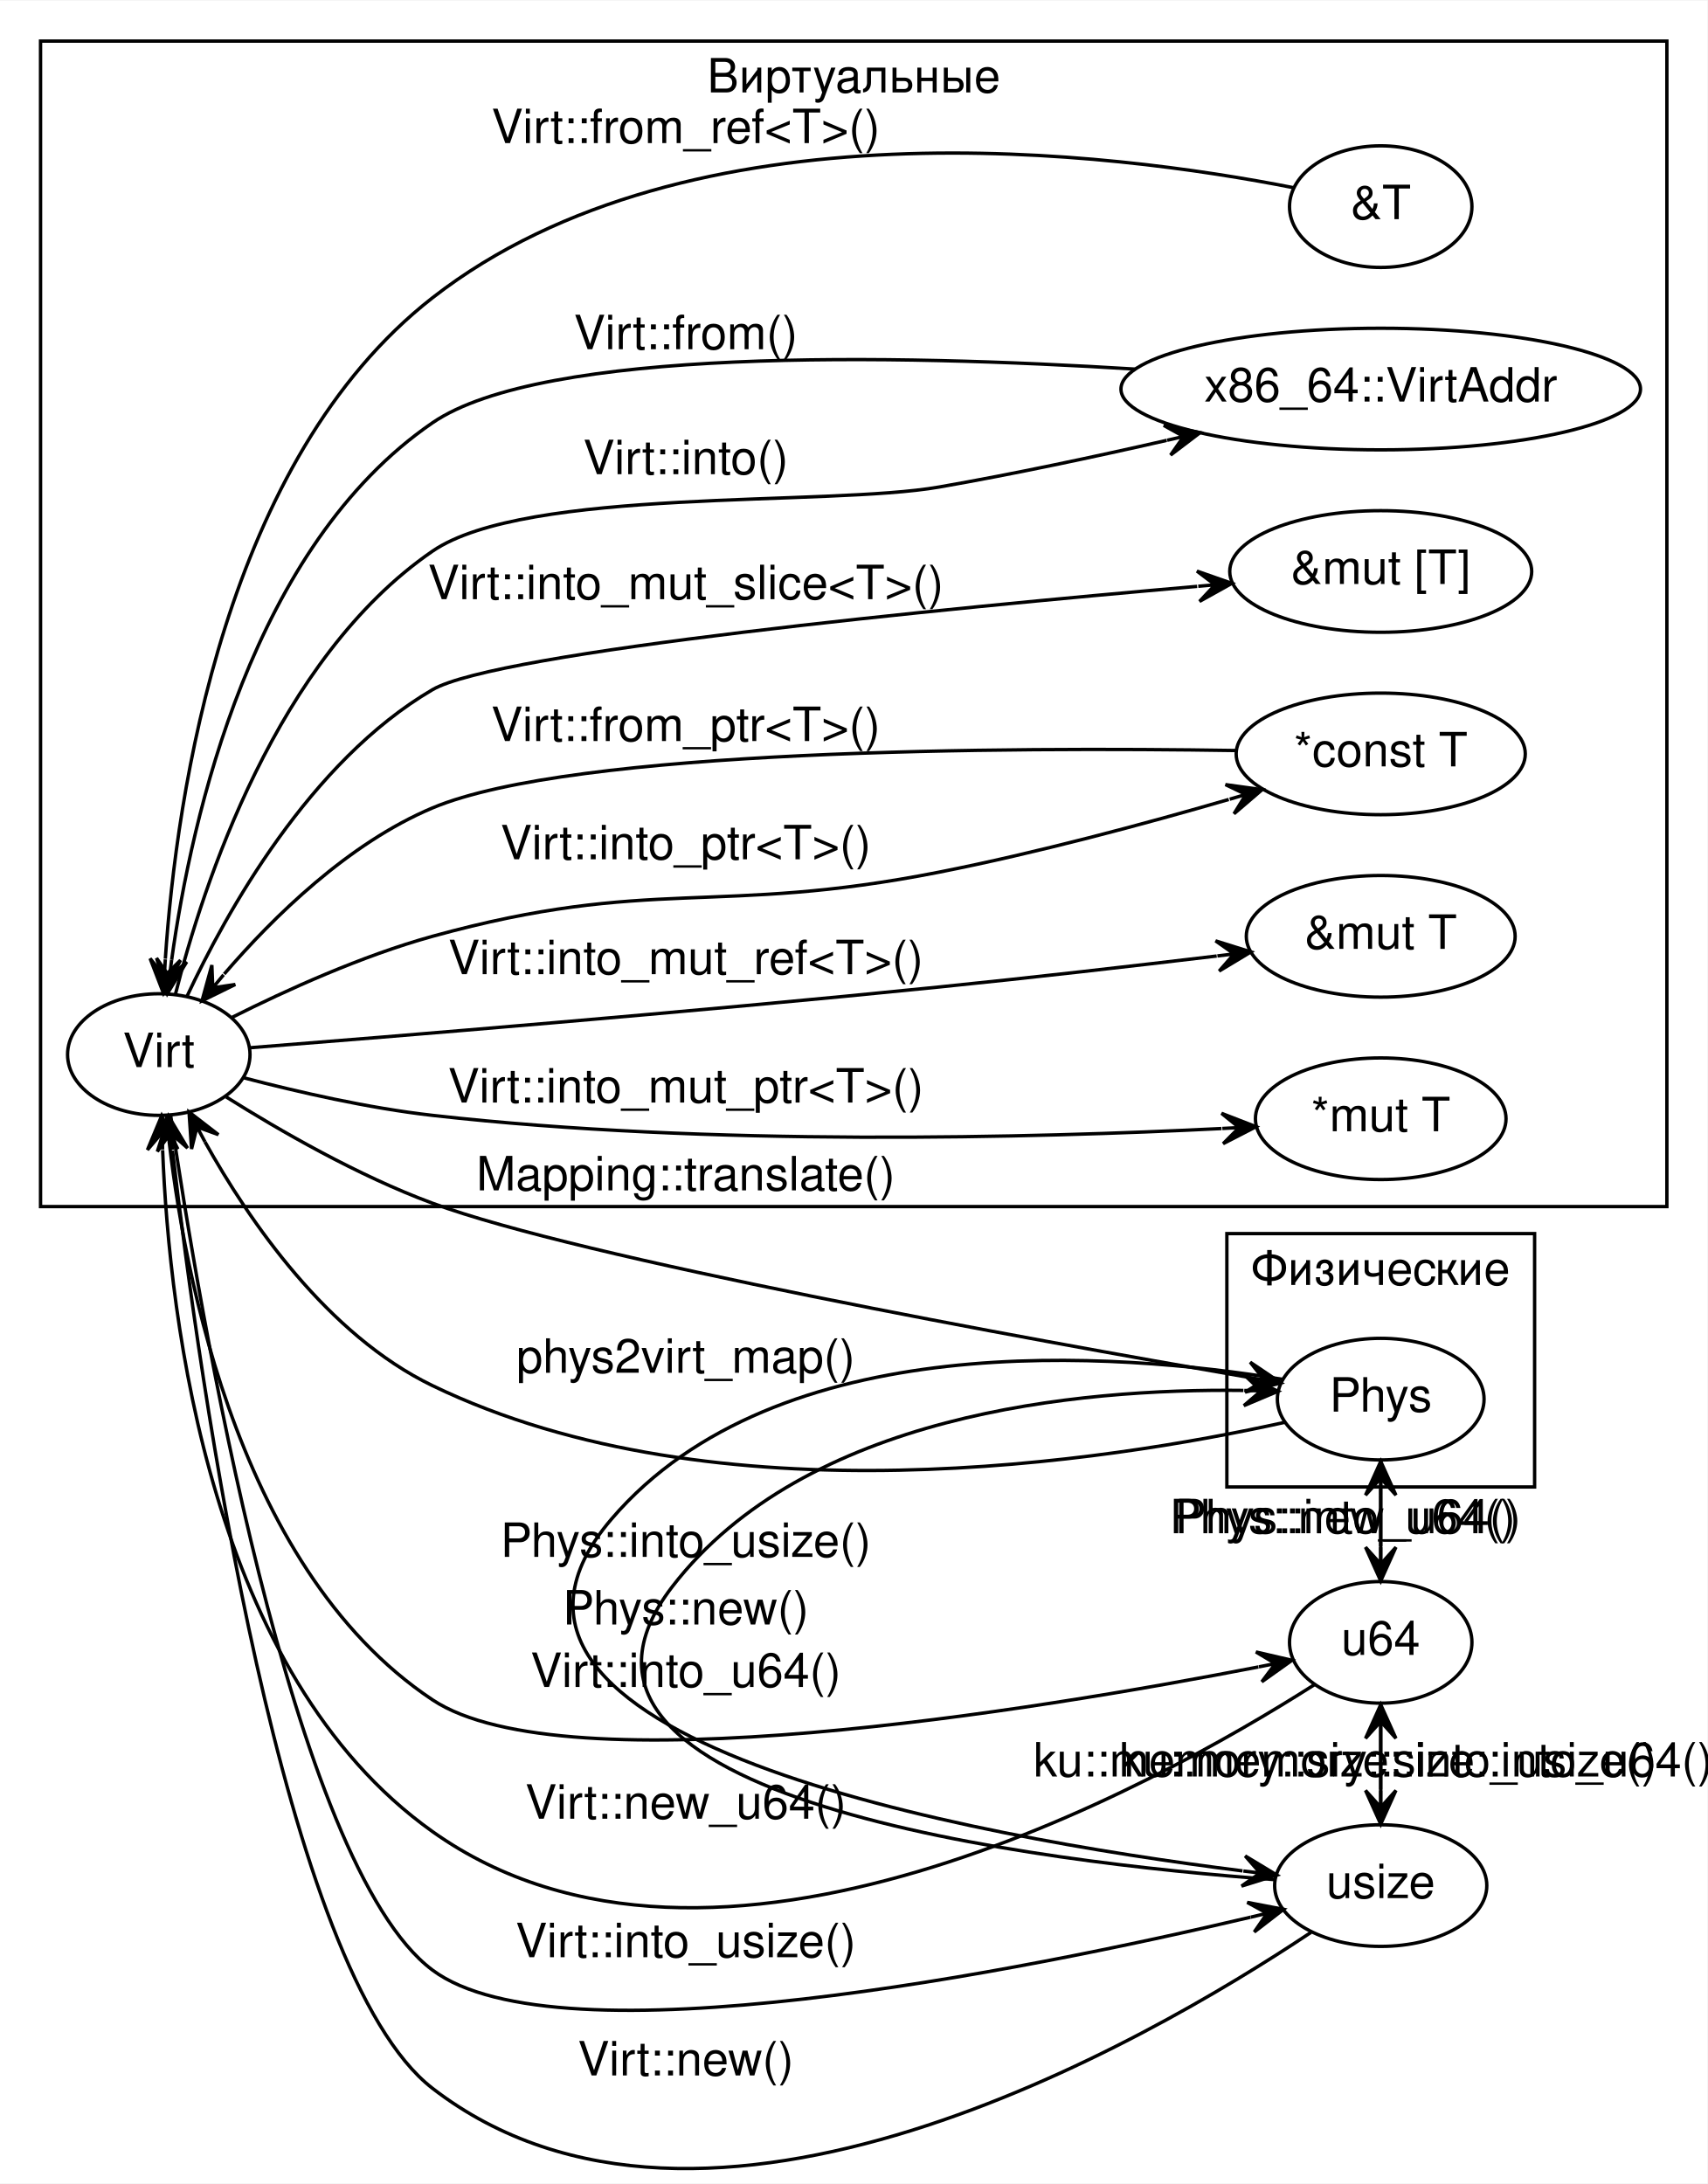
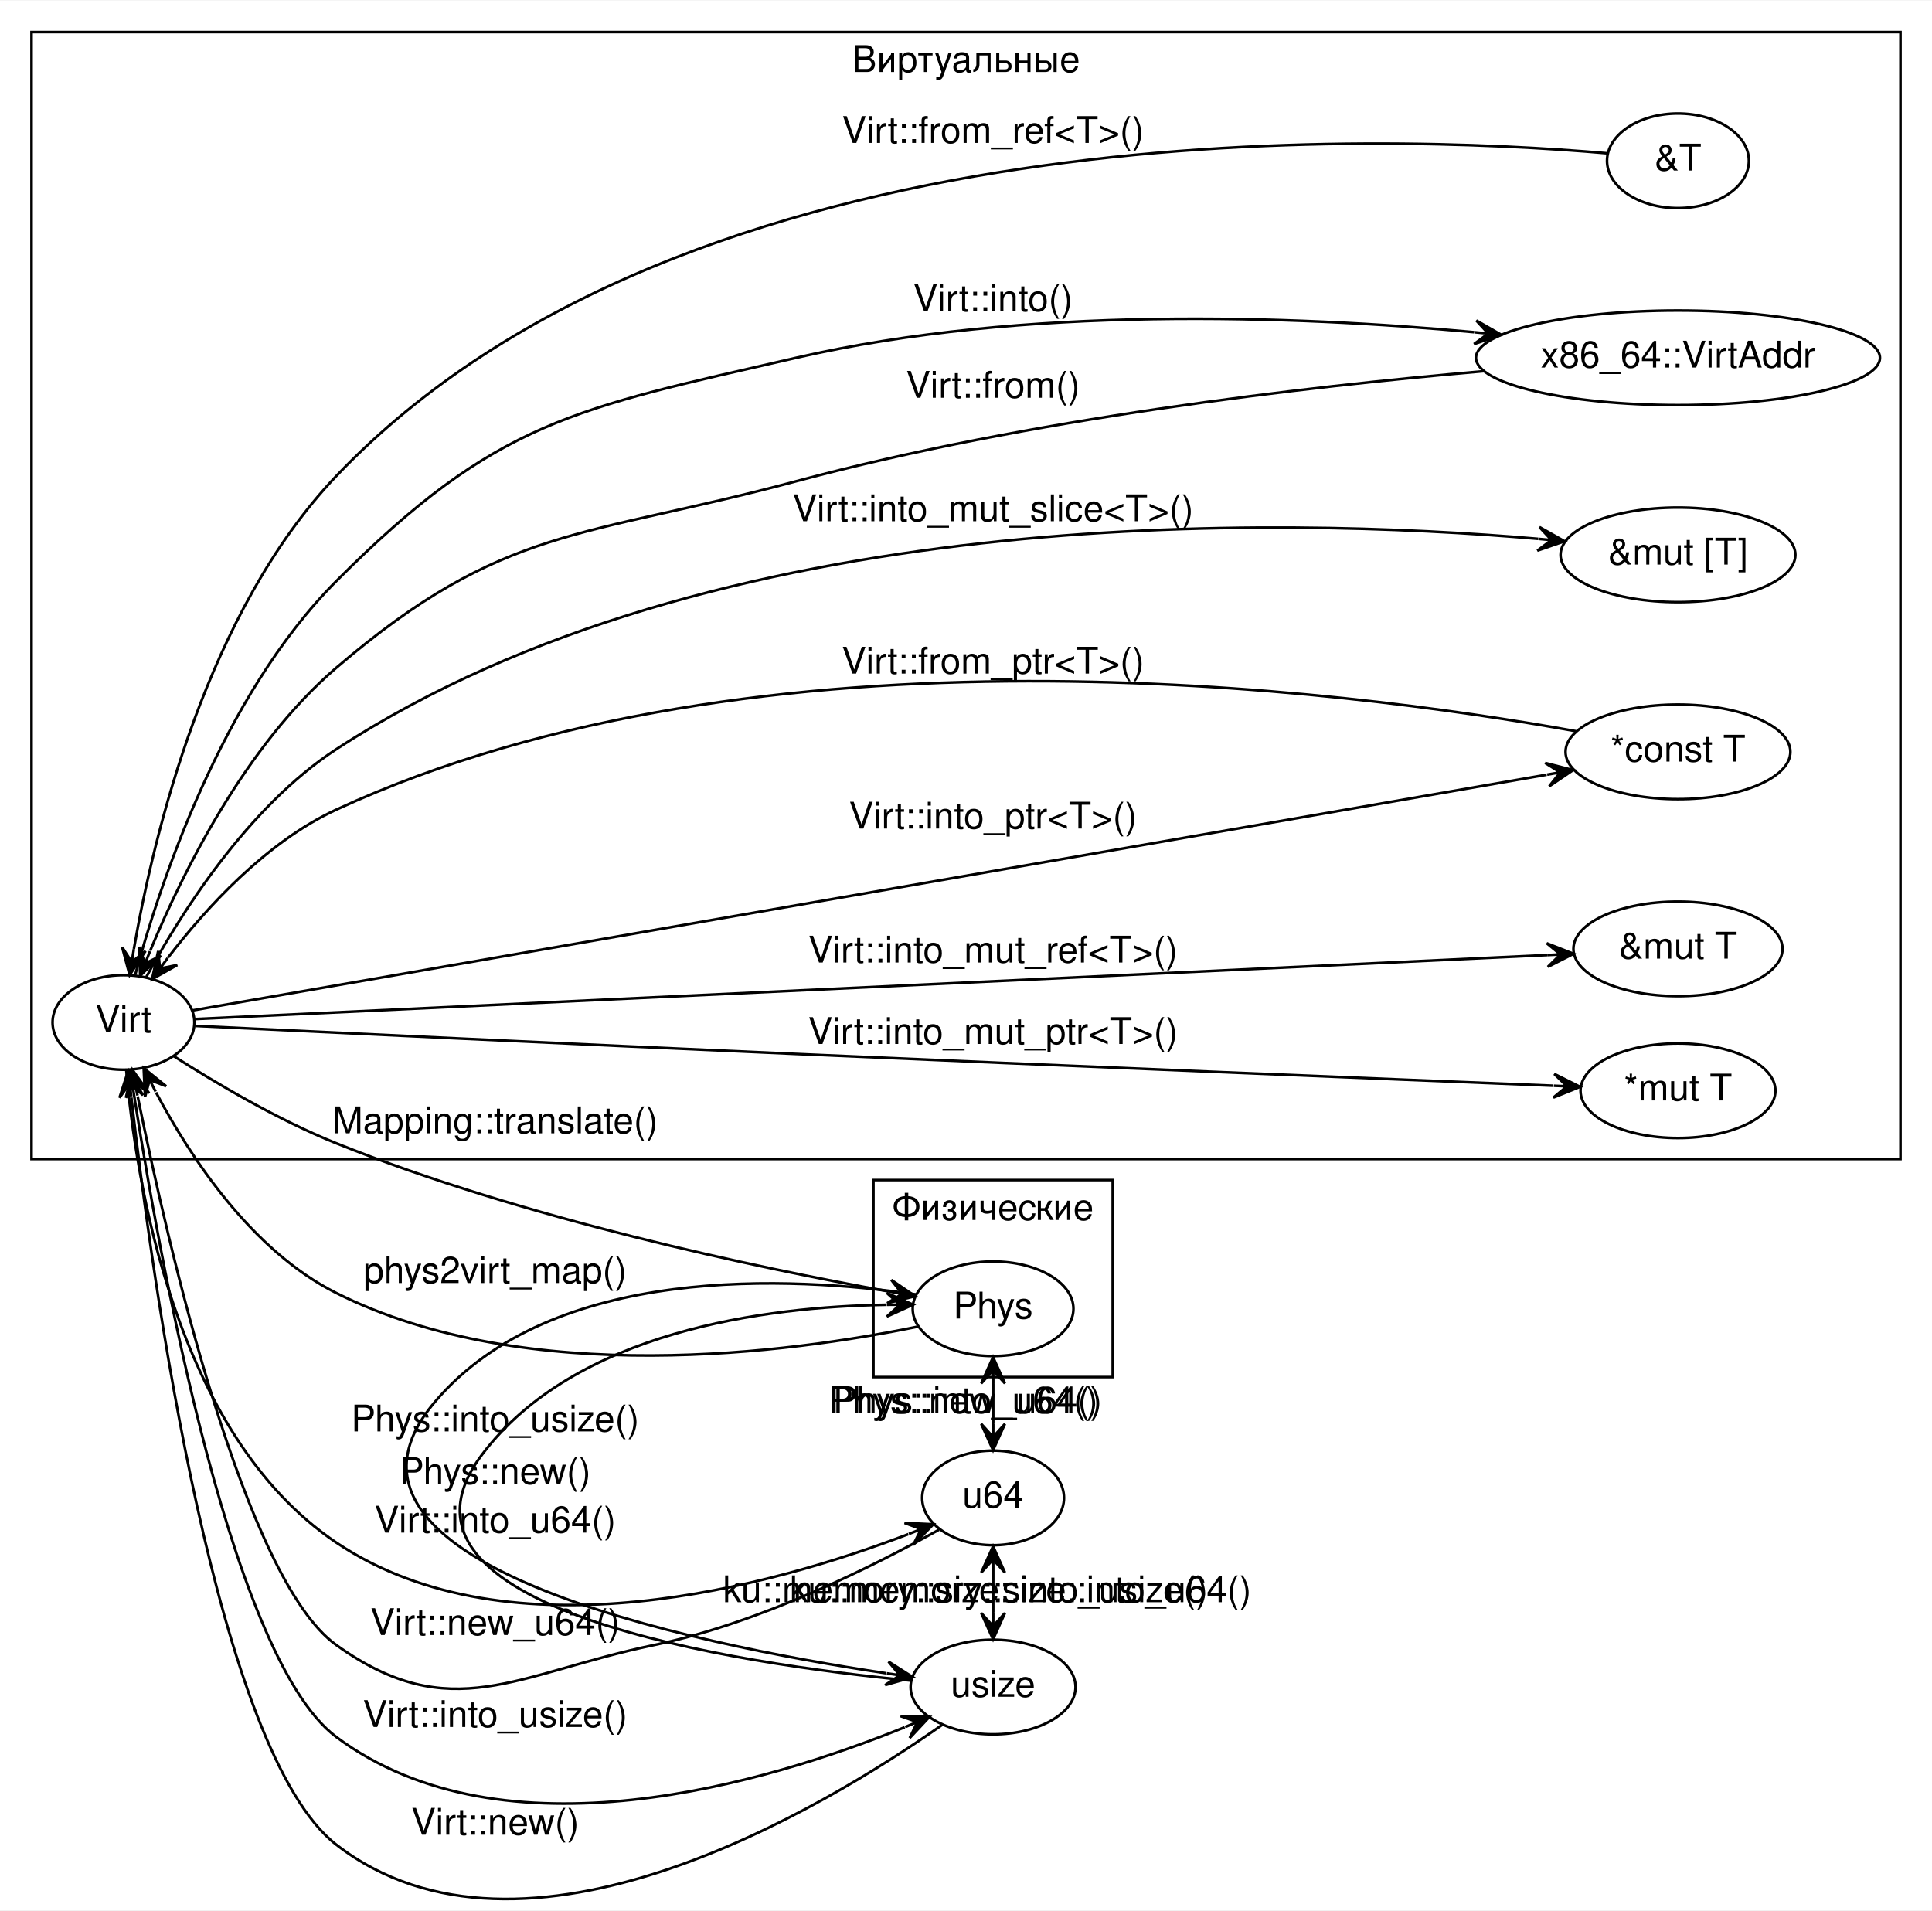
- <svg xmlns="http://www.w3.org/2000/svg" width="505pt" height="646pt" viewBox="0.00 0.00 505.39 646.17">
-   <g id="graph0" class="graph" transform="scale(1 1) rotate(0) translate(4 642.17)">
-     <polygon fill="white" stroke="transparent" points="-4,4 -4,-642.17 501.39,-642.17 501.39,4 -4,4" />
+ <svg xmlns="http://www.w3.org/2000/svg" width="735pt" height="727pt" viewBox="0.00 0.00 735.39 726.98">
+   <g id="graph0" class="graph" transform="scale(1 1) rotate(0) translate(4 722.9777)">
+     <polygon fill="#ffffff" stroke="transparent" points="-4,4 -4,-722.978 731.386,-722.978 731.386,4 -4,4" />
    <g id="clust1" class="cluster">
-       <polygon fill="none" stroke="black" points="8,-285.17 8,-630.17 489.39,-630.17 489.39,-285.17 8,-285.17" />
-       <text text-anchor="middle" x="248.69" y="-614.97" font-family="Helvetica,Arial,sans-serif" font-size="14.00">Виртуальные</text>
+       <polygon fill="none" stroke="#000000" points="8,-281.978 8,-710.978 719.386,-710.978 719.386,-281.978 8,-281.978" />
+       <text text-anchor="middle" x="363.693" y="-695.778" font-family="Helvetica,Arial,sans-serif" font-size="14.00" fill="#000000">Виртуальные</text>
    </g>
    <g id="clust3" class="cluster">
-       <polygon fill="none" stroke="black" points="359.15,-202.17 359.15,-277.17 450.24,-277.17 450.24,-202.17 359.15,-202.17" />
-       <text text-anchor="middle" x="404.69" y="-261.97" font-family="Helvetica,Arial,sans-serif" font-size="14.00">Физические</text>
+       <polygon fill="none" stroke="#000000" points="328.453,-198.978 328.453,-273.978 419.547,-273.978 419.547,-198.978 328.453,-198.978" />
+       <text text-anchor="middle" x="374" y="-258.778" font-family="Helvetica,Arial,sans-serif" font-size="14.00" fill="#000000">Физические</text>
    </g>
    <g id="node1" class="node">
-       <ellipse fill="none" stroke="black" cx="43" cy="-330.17" rx="27" ry="18" />
-       <text text-anchor="middle" x="43" y="-326.47" font-family="Helvetica,Arial,sans-serif" font-size="14.00">Virt</text>
+       <ellipse fill="none" stroke="#000000" cx="43" cy="-333.978" rx="27" ry="18" />
+       <text text-anchor="middle" x="43" y="-330.278" font-family="Helvetica,Arial,sans-serif" font-size="14.00" fill="#000000">Virt</text>
    </g>
    <g id="node2" class="node">
-       <ellipse fill="none" stroke="black" cx="404.69" cy="-419.17" rx="42.79" ry="18" />
-       <text text-anchor="middle" x="404.69" y="-415.47" font-family="Helvetica,Arial,sans-serif" font-size="14.00">*const T</text>
+       <ellipse fill="none" stroke="#000000" cx="634.693" cy="-436.978" rx="42.793" ry="18" />
+       <text text-anchor="middle" x="634.693" y="-433.278" font-family="Helvetica,Arial,sans-serif" font-size="14.00" fill="#000000">*const T</text>
    </g>
    <g id="edge4" class="edge">
-       <path fill="none" stroke="black" d="M64.79,-341.23C80.59,-349.16 103.1,-359.4 124,-365.17 188.78,-383.04 208.07,-371.16 274,-384.17 302.86,-389.86 334.76,-398.44 359.7,-405.68" />
-       <polygon fill="black" stroke="black" points="369.59,-408.58 358.73,-410.08 364.79,-407.17 360,-405.76 360,-405.76 360,-405.76 364.79,-407.17 361.26,-401.45 369.59,-408.58 369.59,-408.58" />
-       <text text-anchor="middle" x="199" y="-387.97" font-family="Helvetica,Arial,sans-serif" font-size="14.00">Virt::into_ptr&lt;T&gt;()</text>
+       <path fill="none" stroke="#000000" d="M69.188,-338.536C160.245,-354.387 464.066,-407.275 584.702,-428.275" />
+       <polygon fill="#000000" stroke="#000000" points="594.773,-430.029 584.149,-432.747 589.847,-429.171 584.921,-428.313 584.921,-428.313 584.921,-428.313 589.847,-429.171 585.693,-423.88 594.773,-430.029 594.773,-430.029" />
+       <text text-anchor="middle" x="374" y="-407.778" font-family="Helvetica,Arial,sans-serif" font-size="14.00" fill="#000000">Virt::into_ptr&lt;T&gt;()</text>
    </g>
    <g id="node3" class="node">
-       <ellipse fill="none" stroke="black" cx="404.69" cy="-311.17" rx="37.09" ry="18" />
-       <text text-anchor="middle" x="404.69" y="-307.47" font-family="Helvetica,Arial,sans-serif" font-size="14.00">*mut T</text>
+       <ellipse fill="none" stroke="#000000" cx="634.693" cy="-307.978" rx="37.093" ry="18" />
+       <text text-anchor="middle" x="634.693" y="-304.278" font-family="Helvetica,Arial,sans-serif" font-size="14.00" fill="#000000">*mut T</text>
    </g>
    <g id="edge5" class="edge">
-       <path fill="none" stroke="black" d="M68.27,-323.26C84.01,-319.14 105.04,-314.31 124,-312.17 205.82,-302.93 301.96,-305.49 357.56,-308.27" />
-       <polygon fill="black" stroke="black" points="367.79,-308.81 357.56,-312.78 362.79,-308.55 357.8,-308.29 357.8,-308.29 357.8,-308.29 362.79,-308.55 358.04,-303.79 367.79,-308.81 367.79,-308.81" />
-       <text text-anchor="middle" x="199" y="-315.97" font-family="Helvetica,Arial,sans-serif" font-size="14.00">Virt::into_mut_ptr&lt;T&gt;()</text>
+       <path fill="none" stroke="#000000" d="M70.277,-332.653C117.069,-330.39 215.657,-325.669 299,-321.978 401.673,-317.43 522.03,-312.511 587.094,-309.885" />
+       <polygon fill="#000000" stroke="#000000" points="597.434,-309.469 587.623,-314.368 592.438,-309.67 587.442,-309.872 587.442,-309.872 587.442,-309.872 592.438,-309.67 587.261,-305.375 597.434,-309.469 597.434,-309.469" />
+       <text text-anchor="middle" x="374" y="-325.778" font-family="Helvetica,Arial,sans-serif" font-size="14.00" fill="#000000">Virt::into_mut_ptr&lt;T&gt;()</text>
    </g>
    <g id="node5" class="node">
-       <ellipse fill="none" stroke="black" cx="404.69" cy="-365.17" rx="39.79" ry="18" />
-       <text text-anchor="middle" x="404.69" y="-361.47" font-family="Helvetica,Arial,sans-serif" font-size="14.00">&amp;mut T</text>
+       <ellipse fill="none" stroke="#000000" cx="634.693" cy="-361.978" rx="39.794" ry="18" />
+       <text text-anchor="middle" x="634.693" y="-358.278" font-family="Helvetica,Arial,sans-serif" font-size="14.00" fill="#000000">&amp;mut T</text>
    </g>
    <g id="edge6" class="edge">
-       <path fill="none" stroke="black" d="M69.89,-332.18C112.49,-335.54 200.03,-342.67 274,-350.17 301.23,-352.92 331.63,-356.42 356.14,-359.34" />
-       <polygon fill="black" stroke="black" points="366.27,-360.55 355.8,-363.83 361.3,-359.96 356.34,-359.36 356.34,-359.36 356.34,-359.36 361.3,-359.96 356.87,-354.89 366.27,-360.55 366.27,-360.55" />
-       <text text-anchor="middle" x="199" y="-353.97" font-family="Helvetica,Arial,sans-serif" font-size="14.00">Virt::into_mut_ref&lt;T&gt;()</text>
+       <path fill="none" stroke="#000000" d="M69.961,-335.253C162.006,-339.609 464.755,-353.936 584.91,-359.622" />
+       <polygon fill="#000000" stroke="#000000" points="594.941,-360.096 584.739,-364.119 589.947,-359.86 584.952,-359.624 584.952,-359.624 584.952,-359.624 589.947,-359.86 585.165,-355.129 594.941,-360.096 594.941,-360.096" />
+       <text text-anchor="middle" x="374" y="-356.778" font-family="Helvetica,Arial,sans-serif" font-size="14.00" fill="#000000">Virt::into_mut_ref&lt;T&gt;()</text>
    </g>
    <g id="node6" class="node">
-       <ellipse fill="none" stroke="black" cx="404.69" cy="-473.17" rx="44.69" ry="18" />
-       <text text-anchor="middle" x="404.69" y="-469.47" font-family="Helvetica,Arial,sans-serif" font-size="14.00">&amp;mut [T]</text>
+       <ellipse fill="none" stroke="#000000" cx="634.693" cy="-511.978" rx="44.693" ry="18" />
+       <text text-anchor="middle" x="634.693" y="-508.278" font-family="Helvetica,Arial,sans-serif" font-size="14.00" fill="#000000">&amp;mut [T]</text>
    </g>
    <g id="edge7" class="edge">
-       <path fill="none" stroke="black" d="M51.38,-347.47C62.92,-372.19 87.74,-416.97 124,-438.17 143.09,-449.32 274.65,-462.17 350.35,-468.76" />
-       <polygon fill="black" stroke="black" points="360.64,-469.65 350.29,-473.28 355.66,-469.22 350.68,-468.79 350.68,-468.79 350.68,-468.79 355.66,-469.22 351.06,-464.31 360.64,-469.65 360.64,-469.65" />
-       <text text-anchor="middle" x="199" y="-464.97" font-family="Helvetica,Arial,sans-serif" font-size="14.00">Virt::into_mut_slice&lt;T&gt;()</text>
+       <path fill="none" stroke="#000000" d="M51.685,-351.257C64.335,-374.608 90.066,-415.856 124,-437.978 267.881,-531.773 482.674,-526.586 581.476,-518.066" />
+       <polygon fill="#000000" stroke="#000000" points="591.521,-517.153 581.97,-522.54 586.542,-517.606 581.562,-518.058 581.562,-518.058 581.562,-518.058 586.542,-517.606 581.155,-513.577 591.521,-517.153 591.521,-517.153" />
+       <text text-anchor="middle" x="374" y="-524.778" font-family="Helvetica,Arial,sans-serif" font-size="14.00" fill="#000000">Virt::into_mut_slice&lt;T&gt;()</text>
    </g>
    <g id="node7" class="node">
-       <ellipse fill="none" stroke="black" cx="404.69" cy="-527.17" rx="76.89" ry="18" />
-       <text text-anchor="middle" x="404.69" y="-523.47" font-family="Helvetica,Arial,sans-serif" font-size="14.00">x86_64::VirtAddr</text>
+       <ellipse fill="none" stroke="#000000" cx="634.693" cy="-586.978" rx="76.887" ry="18" />
+       <text text-anchor="middle" x="634.693" y="-583.278" font-family="Helvetica,Arial,sans-serif" font-size="14.00" fill="#000000">x86_64::VirtAddr</text>
    </g>
    <g id="edge8" class="edge">
-       <path fill="none" stroke="black" d="M47.91,-347.96C56,-380.1 77.78,-447.41 124,-479.17 151.69,-498.19 240.9,-492.38 274,-498.17 296.07,-502.02 320.06,-507.13 341.34,-511.98" />
-       <polygon fill="black" stroke="black" points="351.23,-514.26 340.47,-516.4 346.36,-513.13 341.48,-512.01 341.48,-512.01 341.48,-512.01 346.36,-513.13 342.49,-507.63 351.23,-514.26 351.23,-514.26" />
-       <text text-anchor="middle" x="199" y="-501.97" font-family="Helvetica,Arial,sans-serif" font-size="14.00">Virt::into()</text>
+       <path fill="none" stroke="#000000" d="M47.426,-351.973C56.489,-385.466 80.103,-457.954 124,-501.978 185.053,-563.207 214.733,-567.596 299,-586.978 385.708,-606.921 488.381,-603.079 557.142,-596.727" />
+       <polygon fill="#000000" stroke="#000000" points="567.457,-595.731 557.936,-601.171 562.48,-596.212 557.503,-596.692 557.503,-596.692 557.503,-596.692 562.48,-596.212 557.071,-592.213 567.457,-595.731 567.457,-595.731" />
+       <text text-anchor="middle" x="374" y="-604.778" font-family="Helvetica,Arial,sans-serif" font-size="14.00" fill="#000000">Virt::into()</text>
    </g>
    <g id="node8" class="node">
-       <ellipse fill="none" stroke="black" cx="404.69" cy="-228.17" rx="30.59" ry="18" />
-       <text text-anchor="middle" x="404.69" y="-224.47" font-family="Helvetica,Arial,sans-serif" font-size="14.00">Phys</text>
+       <ellipse fill="none" stroke="#000000" cx="374" cy="-224.978" rx="30.595" ry="18" />
+       <text text-anchor="middle" x="374" y="-221.278" font-family="Helvetica,Arial,sans-serif" font-size="14.00" fill="#000000">Phys</text>
    </g>
    <g id="edge19" class="edge">
-       <path fill="none" stroke="black" d="M62.95,-317.62C78.69,-307.73 101.99,-294.29 124,-286.17 167.94,-269.95 299.31,-246.08 365.17,-234.69" />
-       <polygon fill="black" stroke="black" points="375.15,-232.97 366.06,-239.1 370.23,-233.82 365.3,-234.67 365.3,-234.67 365.3,-234.67 370.23,-233.82 364.54,-230.23 375.15,-232.97 375.15,-232.97" />
-       <text text-anchor="middle" x="199" y="-289.97" font-family="Helvetica,Arial,sans-serif" font-size="14.00">Mapping::translate()</text>
+       <path fill="none" stroke="#000000" d="M62.225,-321.084C78.186,-310.874 101.788,-296.893 124,-287.978 195.55,-259.261 283.996,-240.667 334.209,-231.574" />
+       <polygon fill="#000000" stroke="#000000" points="344.324,-229.778 335.265,-235.957 339.401,-230.652 334.478,-231.526 334.478,-231.526 334.478,-231.526 339.401,-230.652 333.691,-227.095 344.324,-229.778 344.324,-229.778" />
+       <text text-anchor="middle" x="184.5" y="-291.778" font-family="Helvetica,Arial,sans-serif" font-size="14.00" fill="#000000">Mapping::translate()</text>
    </g>
    <g id="node9" class="node">
-       <ellipse fill="none" stroke="black" cx="404.69" cy="-84.17" rx="31.4" ry="18" />
-       <text text-anchor="middle" x="404.69" y="-80.47" font-family="Helvetica,Arial,sans-serif" font-size="14.00">usize</text>
+       <ellipse fill="none" stroke="#000000" cx="374" cy="-80.978" rx="31.396" ry="18" />
+       <text text-anchor="middle" x="374" y="-77.278" font-family="Helvetica,Arial,sans-serif" font-size="14.00" fill="#000000">usize</text>
    </g>
    <g id="edge13" class="edge">
-       <path fill="none" stroke="black" d="M46.53,-312.05C54.69,-256.5 82.25,-90.37 124,-59.17 161.33,-31.27 298.9,-58.98 366.16,-74.81" />
-       <polygon fill="black" stroke="black" points="375.94,-77.14 365.17,-79.2 371.08,-75.98 366.22,-74.82 366.22,-74.82 366.22,-74.82 371.08,-75.98 367.26,-70.44 375.94,-77.14 375.94,-77.14" />
-       <text text-anchor="middle" x="199" y="-62.97" font-family="Helvetica,Arial,sans-serif" font-size="14.00">Virt::into_usize()</text>
+       <path fill="none" stroke="#000000" d="M45.586,-315.796C53.926,-260.028 82.031,-93.27 124,-61.978 187.927,-14.313 288.382,-44.596 340.351,-65.676" />
+       <polygon fill="#000000" stroke="#000000" points="349.772,-69.613 338.81,-69.909 345.159,-67.685 340.545,-65.757 340.545,-65.757 340.545,-65.757 345.159,-67.685 342.281,-61.605 349.772,-69.613 349.772,-69.613" />
+       <text text-anchor="middle" x="184.5" y="-65.778" font-family="Helvetica,Arial,sans-serif" font-size="14.00" fill="#000000">Virt::into_usize()</text>
    </g>
    <g id="node10" class="node">
-       <ellipse fill="none" stroke="black" cx="404.69" cy="-156.17" rx="27" ry="18" />
-       <text text-anchor="middle" x="404.69" y="-152.47" font-family="Helvetica,Arial,sans-serif" font-size="14.00">u64</text>
+       <ellipse fill="none" stroke="#000000" cx="374" cy="-152.978" rx="27" ry="18" />
+       <text text-anchor="middle" x="374" y="-149.278" font-family="Helvetica,Arial,sans-serif" font-size="14.00" fill="#000000">u64</text>
    </g>
    <g id="edge14" class="edge">
-       <path fill="none" stroke="black" d="M45.24,-312.17C49.06,-272.7 64.29,-178.9 124,-139.17 163.12,-113.14 302.45,-136.07 368.49,-148.89" />
-       <polygon fill="black" stroke="black" points="378.43,-150.86 367.75,-153.33 373.52,-149.89 368.62,-148.92 368.62,-148.92 368.62,-148.92 373.52,-149.89 369.49,-144.5 378.43,-150.86 378.43,-150.86" />
-       <text text-anchor="middle" x="199" y="-142.97" font-family="Helvetica,Arial,sans-serif" font-size="14.00">Virt::into_u64()</text>
+       <path fill="none" stroke="#000000" d="M44.053,-315.947C47.507,-275.429 62.175,-177.484 124,-135.978 190.537,-91.308 290.771,-119.731 341.75,-139.181" />
+       <polygon fill="#000000" stroke="#000000" points="351.265,-142.928 340.311,-143.451 346.612,-141.096 341.96,-139.264 341.96,-139.264 341.96,-139.264 346.612,-141.096 343.608,-135.077 351.265,-142.928 351.265,-142.928" />
+       <text text-anchor="middle" x="184.5" y="-139.778" font-family="Helvetica,Arial,sans-serif" font-size="14.00" fill="#000000">Virt::into_u64()</text>
    </g>
    <g id="edge1" class="edge">
-       <path fill="none" stroke="black" d="M361.74,-420.17C294.45,-421.21 165.69,-420.71 124,-403.17 99.13,-392.7 77,-371.02 62.36,-354" />
-       <polygon fill="black" stroke="black" points="55.79,-346.08 65.64,-350.91 58.98,-349.93 62.18,-353.78 62.18,-353.78 62.18,-353.78 58.98,-349.93 58.71,-356.65 55.79,-346.08 55.79,-346.08" />
-       <text text-anchor="middle" x="199" y="-422.97" font-family="Helvetica,Arial,sans-serif" font-size="14.00">Virt::from_ptr&lt;T&gt;()</text>
+       <path fill="none" stroke="#000000" d="M595.869,-444.842C507.305,-460.817 285.54,-489.575 124,-414.978 97.383,-402.686 74.56,-377.69 59.988,-358.697" />
+       <polygon fill="#000000" stroke="#000000" points="53.89,-350.461 63.457,-355.82 56.865,-354.479 59.841,-358.498 59.841,-358.498 59.841,-358.498 56.865,-354.479 56.224,-361.175 53.89,-350.461 53.89,-350.461" />
+       <text text-anchor="middle" x="374" y="-466.778" font-family="Helvetica,Arial,sans-serif" font-size="14.00" fill="#000000">Virt::from_ptr&lt;T&gt;()</text>
    </g>
    <g id="node4" class="node">
-       <ellipse fill="none" stroke="black" cx="404.69" cy="-581.17" rx="27" ry="18" />
-       <text text-anchor="middle" x="404.69" y="-577.47" font-family="Helvetica,Arial,sans-serif" font-size="14.00">&amp;T</text>
+       <ellipse fill="none" stroke="#000000" cx="634.693" cy="-661.978" rx="27" ry="18" />
+       <text text-anchor="middle" x="634.693" y="-658.278" font-family="Helvetica,Arial,sans-serif" font-size="14.00" fill="#000000">&amp;T</text>
    </g>
    <g id="edge2" class="edge">
-       <path fill="none" stroke="black" d="M378.86,-586.78C325.84,-597.22 200.19,-613.54 124,-554.17 62.53,-506.26 48.21,-407.25 44.94,-358.52" />
-       <polygon fill="black" stroke="black" points="44.36,-348.37 49.42,-358.1 44.65,-353.36 44.93,-358.35 44.93,-358.35 44.93,-358.35 44.65,-353.36 40.43,-358.61 44.36,-348.37 44.36,-348.37" />
-       <text text-anchor="middle" x="199" y="-599.97" font-family="Helvetica,Arial,sans-serif" font-size="14.00">Virt::from_ref&lt;T&gt;()</text>
+       <path fill="none" stroke="#000000" d="M607.936,-664.817C523.127,-672.2 258.005,-682.564 124,-541.978 74.845,-490.408 54.517,-405.638 46.962,-361.947" />
+       <polygon fill="#000000" stroke="#000000" points="45.345,-352.019 51.394,-361.165 46.149,-356.954 46.953,-361.889 46.953,-361.889 46.953,-361.889 46.149,-356.954 42.511,-362.612 45.345,-352.019 45.345,-352.019" />
+       <text text-anchor="middle" x="374" y="-668.778" font-family="Helvetica,Arial,sans-serif" font-size="14.00" fill="#000000">Virt::from_ref&lt;T&gt;()</text>
    </g>
    <g id="edge3" class="edge">
-       <path fill="none" stroke="black" d="M332.05,-533.07C260.48,-537.51 156.56,-539.5 124,-517.17 70.71,-480.62 52.73,-400.77 46.81,-358.2" />
-       <polygon fill="black" stroke="black" points="45.55,-348.23 51.26,-357.59 46.17,-353.19 46.8,-358.15 46.8,-358.15 46.8,-358.15 46.17,-353.19 42.34,-358.72 45.55,-348.23 45.55,-348.23" />
-       <text text-anchor="middle" x="199" y="-538.97" font-family="Helvetica,Arial,sans-serif" font-size="14.00">Virt::from()</text>
+       <path fill="none" stroke="#000000" d="M560.968,-581.904C492.25,-575.947 387.38,-563.703 299,-539.978 217.935,-518.216 187.768,-523.556 124,-468.978 89.486,-439.437 65.644,-391.348 53.166,-361.248" />
+       <polygon fill="#000000" stroke="#000000" points="49.371,-351.783 57.269,-359.39 51.231,-356.424 53.092,-361.065 53.092,-361.065 53.092,-361.065 51.231,-356.424 48.916,-362.739 49.371,-351.783 49.371,-351.783" />
+       <text text-anchor="middle" x="374" y="-571.778" font-family="Helvetica,Arial,sans-serif" font-size="14.00" fill="#000000">Virt::from()</text>
    </g>
    <g id="edge20" class="edge">
-       <path fill="none" stroke="black" d="M376.14,-221.27C323.9,-209.72 208.17,-191.48 124,-232.17 92.93,-247.19 69.86,-280.69 56.67,-304.33" />
-       <polygon fill="black" stroke="black" points="51.95,-313.16 52.7,-302.22 54.31,-308.75 56.67,-304.34 56.67,-304.34 56.67,-304.34 54.31,-308.75 60.64,-306.46 51.95,-313.16 51.95,-313.16" />
-       <text text-anchor="middle" x="199" y="-235.97" font-family="Helvetica,Arial,sans-serif" font-size="14.00">phys2virt_map()</text>
+       <path fill="none" stroke="#000000" d="M345.515,-218.208C297.064,-208.255 196.79,-194.533 124,-230.978 91.855,-247.072 68.531,-282.543 55.387,-307.337" />
+       <polygon fill="#000000" stroke="#000000" points="50.693,-316.576 51.211,-305.623 52.958,-312.118 55.222,-307.661 55.222,-307.661 55.222,-307.661 52.958,-312.118 59.234,-309.699 50.693,-316.576 50.693,-316.576" />
+       <text text-anchor="middle" x="184.5" y="-234.778" font-family="Helvetica,Arial,sans-serif" font-size="14.00" fill="#000000">phys2virt_map()</text>
    </g>
    <g id="edge17" class="edge">
-       <path fill="none" stroke="black" d="M375.78,-234.01C326.32,-242.12 226.05,-249.95 177,-192.67 121.2,-127.49 284.23,-98.52 363.78,-88.52" />
-       <polygon fill="black" stroke="black" points="373.96,-87.28 364.57,-92.95 369,-87.88 364.03,-88.49 364.03,-88.49 364.03,-88.49 369,-87.88 363.49,-84.02 373.96,-87.28 373.96,-87.28" />
-       <text text-anchor="middle" x="199" y="-181.47" font-family="Helvetica,Arial,sans-serif" font-size="14.00">Phys::into_usize()</text>
+       <path fill="none" stroke="#000000" d="M344.73,-230.431C297.771,-237.281 206.338,-242.427 161.5,-189.478 109.6,-128.189 258.197,-97.501 333.368,-86.217" />
+       <polygon fill="#000000" stroke="#000000" points="343.459,-84.752 334.209,-90.642 338.511,-85.47 333.563,-86.189 333.563,-86.189 333.563,-86.189 338.511,-85.47 332.917,-81.735 343.459,-84.752 343.459,-84.752" />
+       <text text-anchor="middle" x="184.5" y="-178.278" font-family="Helvetica,Arial,sans-serif" font-size="14.00" fill="#000000">Phys::into_usize()</text>
    </g>
    <g id="edge18" class="edge">
-       <path fill="none" stroke="black" d="M404.69,-209.75C404.69,-202.11 404.69,-193.06 404.69,-184.59" />
-       <polygon fill="black" stroke="black" points="404.69,-174.34 409.19,-184.34 404.69,-179.34 404.69,-184.34 404.69,-184.34 404.69,-184.34 404.69,-179.34 400.19,-184.34 404.69,-174.34 404.69,-174.34" />
-       <text text-anchor="middle" x="394.19" y="-188.47" font-family="Helvetica,Arial,sans-serif" font-size="14.00">Phys::into_u64()</text>
+       <path fill="none" stroke="#000000" d="M374,-206.564C374,-198.918 374,-189.869 374,-181.405" />
+       <polygon fill="#000000" stroke="#000000" points="374,-171.146 378.5,-181.146 374,-176.146 374,-181.146 374,-181.146 374,-181.146 374,-176.146 369.5,-181.146 374,-171.146 374,-171.146" />
+       <text text-anchor="middle" x="363.5" y="-185.278" font-family="Helvetica,Arial,sans-serif" font-size="14.00" fill="#000000">Phys::into_u64()</text>
    </g>
    <g id="edge11" class="edge">
-       <path fill="none" stroke="black" d="M384.05,-70.32C334.82,-37.48 204.38,37.9 124,-24.17 79.65,-58.41 55.17,-232.53 47.06,-301.74" />
-       <polygon fill="black" stroke="black" points="45.9,-311.91 42.57,-301.46 46.47,-306.94 47.04,-301.97 47.04,-301.97 47.04,-301.97 46.47,-306.94 51.51,-302.49 45.9,-311.91 45.9,-311.91" />
-       <text text-anchor="middle" x="199" y="-27.97" font-family="Helvetica,Arial,sans-serif" font-size="14.00">Virt::new()</text>
+       <path fill="none" stroke="#000000" d="M354.839,-66.727C309.733,-35.05 195.296,34.216 124,-20.978 78.604,-56.121 54.039,-234.946 45.999,-305.397" />
+       <polygon fill="#000000" stroke="#000000" points="44.849,-315.735 41.482,-305.299 45.402,-310.765 45.954,-305.796 45.954,-305.796 45.954,-305.796 45.402,-310.765 50.427,-306.293 44.849,-315.735 44.849,-315.735" />
+       <text text-anchor="middle" x="184.5" y="-24.778" font-family="Helvetica,Arial,sans-serif" font-size="14.00" fill="#000000">Virt::new()</text>
    </g>
    <g id="edge15" class="edge">
-       <path fill="none" stroke="black" d="M373.62,-85.91C304.23,-90.97 146.43,-109.57 195,-172.67 234.38,-223.82 315.04,-231.35 364.05,-230.75" />
-       <polygon fill="black" stroke="black" points="374.29,-230.5 364.41,-235.24 369.29,-230.62 364.3,-230.74 364.3,-230.74 364.3,-230.74 369.29,-230.62 364.18,-226.24 374.29,-230.5 374.29,-230.5" />
-       <text text-anchor="middle" x="199" y="-161.47" font-family="Helvetica,Arial,sans-serif" font-size="14.00">Phys::new()</text>
+       <path fill="none" stroke="#000000" d="M342.753,-83.421C277.227,-89.757 135.032,-110.546 179.5,-169.478 215.017,-216.547 287.624,-225.746 333.383,-226.505" />
+       <polygon fill="#000000" stroke="#000000" points="343.557,-226.542 333.541,-231.005 338.557,-226.524 333.557,-226.505 333.557,-226.505 333.557,-226.505 338.557,-226.524 333.574,-222.005 343.557,-226.542 343.557,-226.542" />
+       <text text-anchor="middle" x="184.5" y="-158.278" font-family="Helvetica,Arial,sans-serif" font-size="14.00" fill="#000000">Phys::new()</text>
    </g>
    <g id="edge9" class="edge">
-       <path fill="none" stroke="black" d="M404.69,-102.34C404.69,-110.04 404.69,-119.19 404.69,-127.75" />
-       <polygon fill="black" stroke="black" points="404.69,-137.75 400.19,-127.75 404.69,-132.75 404.69,-127.75 404.69,-127.75 404.69,-127.75 404.69,-132.75 409.19,-127.75 404.69,-137.75 404.69,-137.75" />
-       <text text-anchor="middle" x="415.19" y="-116.47" font-family="Helvetica,Arial,sans-serif" font-size="14.00">ku::memory::size::into_u64()</text>
+       <path fill="none" stroke="#000000" d="M374,-99.146C374,-106.847 374,-116.003 374,-124.561" />
+       <polygon fill="#000000" stroke="#000000" points="374,-134.564 369.5,-124.564 374,-129.564 374,-124.564 374,-124.564 374,-124.564 374,-129.564 378.5,-124.564 374,-134.564 374,-134.564" />
+       <text text-anchor="middle" x="384.5" y="-113.278" font-family="Helvetica,Arial,sans-serif" font-size="14.00" fill="#000000">ku::memory::size::into_u64()</text>
    </g>
    <g id="edge12" class="edge">
-       <path fill="none" stroke="black" d="M385.02,-143.61C336.95,-112.99 206.94,-41.2 124,-100.17 58.35,-146.84 46.11,-251.43 44.14,-301.88" />
-       <polygon fill="black" stroke="black" points="43.86,-312.07 39.64,-301.95 43.99,-307.07 44.13,-302.07 44.13,-302.07 44.13,-302.07 43.99,-307.07 48.63,-302.2 43.86,-312.07 43.86,-312.07" />
-       <text text-anchor="middle" x="199" y="-103.97" font-family="Helvetica,Arial,sans-serif" font-size="14.00">Virt::new_u64()</text>
+       <path fill="none" stroke="#000000" d="M353.428,-140.878C328.678,-127.086 285.399,-105.368 245,-96.978 192.346,-86.042 167.746,-65.699 124,-96.978 89.192,-121.866 60.029,-248.569 48.405,-305.824" />
+       <polygon fill="#000000" stroke="#000000" points="46.379,-315.982 43.922,-305.295 47.357,-311.079 48.335,-306.175 48.335,-306.175 48.335,-306.175 47.357,-311.079 52.748,-307.055 46.379,-315.982 46.379,-315.982" />
+       <text text-anchor="middle" x="184.5" y="-100.778" font-family="Helvetica,Arial,sans-serif" font-size="14.00" fill="#000000">Virt::new_u64()</text>
    </g>
    <g id="edge16" class="edge">
-       <path fill="none" stroke="black" d="M404.69,-174.34C404.69,-182.04 404.69,-191.19 404.69,-199.75" />
-       <polygon fill="black" stroke="black" points="404.69,-209.75 400.19,-199.75 404.69,-204.75 404.69,-199.75 404.69,-199.75 404.69,-199.75 404.69,-204.75 409.19,-199.75 404.69,-209.75 404.69,-209.75" />
-       <text text-anchor="middle" x="394.19" y="-188.47" font-family="Helvetica,Arial,sans-serif" font-size="14.00">Phys::new_u64()</text>
+       <path fill="none" stroke="#000000" d="M374,-171.146C374,-178.847 374,-188.003 374,-196.561" />
+       <polygon fill="#000000" stroke="#000000" points="374,-206.564 369.5,-196.564 374,-201.564 374,-196.564 374,-196.564 374,-196.564 374,-201.564 378.5,-196.564 374,-206.564 374,-206.564" />
+       <text text-anchor="middle" x="363.5" y="-185.278" font-family="Helvetica,Arial,sans-serif" font-size="14.00" fill="#000000">Phys::new_u64()</text>
    </g>
    <g id="edge10" class="edge">
-       <path fill="none" stroke="black" d="M404.69,-137.75C404.69,-130.11 404.69,-121.06 404.69,-112.59" />
-       <polygon fill="black" stroke="black" points="404.69,-102.34 409.19,-112.34 404.69,-107.34 404.69,-112.34 404.69,-112.34 404.69,-112.34 404.69,-107.34 400.19,-112.34 404.69,-102.34 404.69,-102.34" />
-       <text text-anchor="middle" x="394.19" y="-116.47" font-family="Helvetica,Arial,sans-serif" font-size="14.00">ku::memory::size::into_usize()</text>
+       <path fill="none" stroke="#000000" d="M374,-134.564C374,-126.918 374,-117.869 374,-109.405" />
+       <polygon fill="#000000" stroke="#000000" points="374,-99.146 378.5,-109.146 374,-104.146 374,-109.146 374,-109.146 374,-109.146 374,-104.146 369.5,-109.146 374,-99.146 374,-99.146" />
+       <text text-anchor="middle" x="363.5" y="-113.278" font-family="Helvetica,Arial,sans-serif" font-size="14.00" fill="#000000">ku::memory::size::into_usize()</text>
    </g>
  </g>
</svg>
